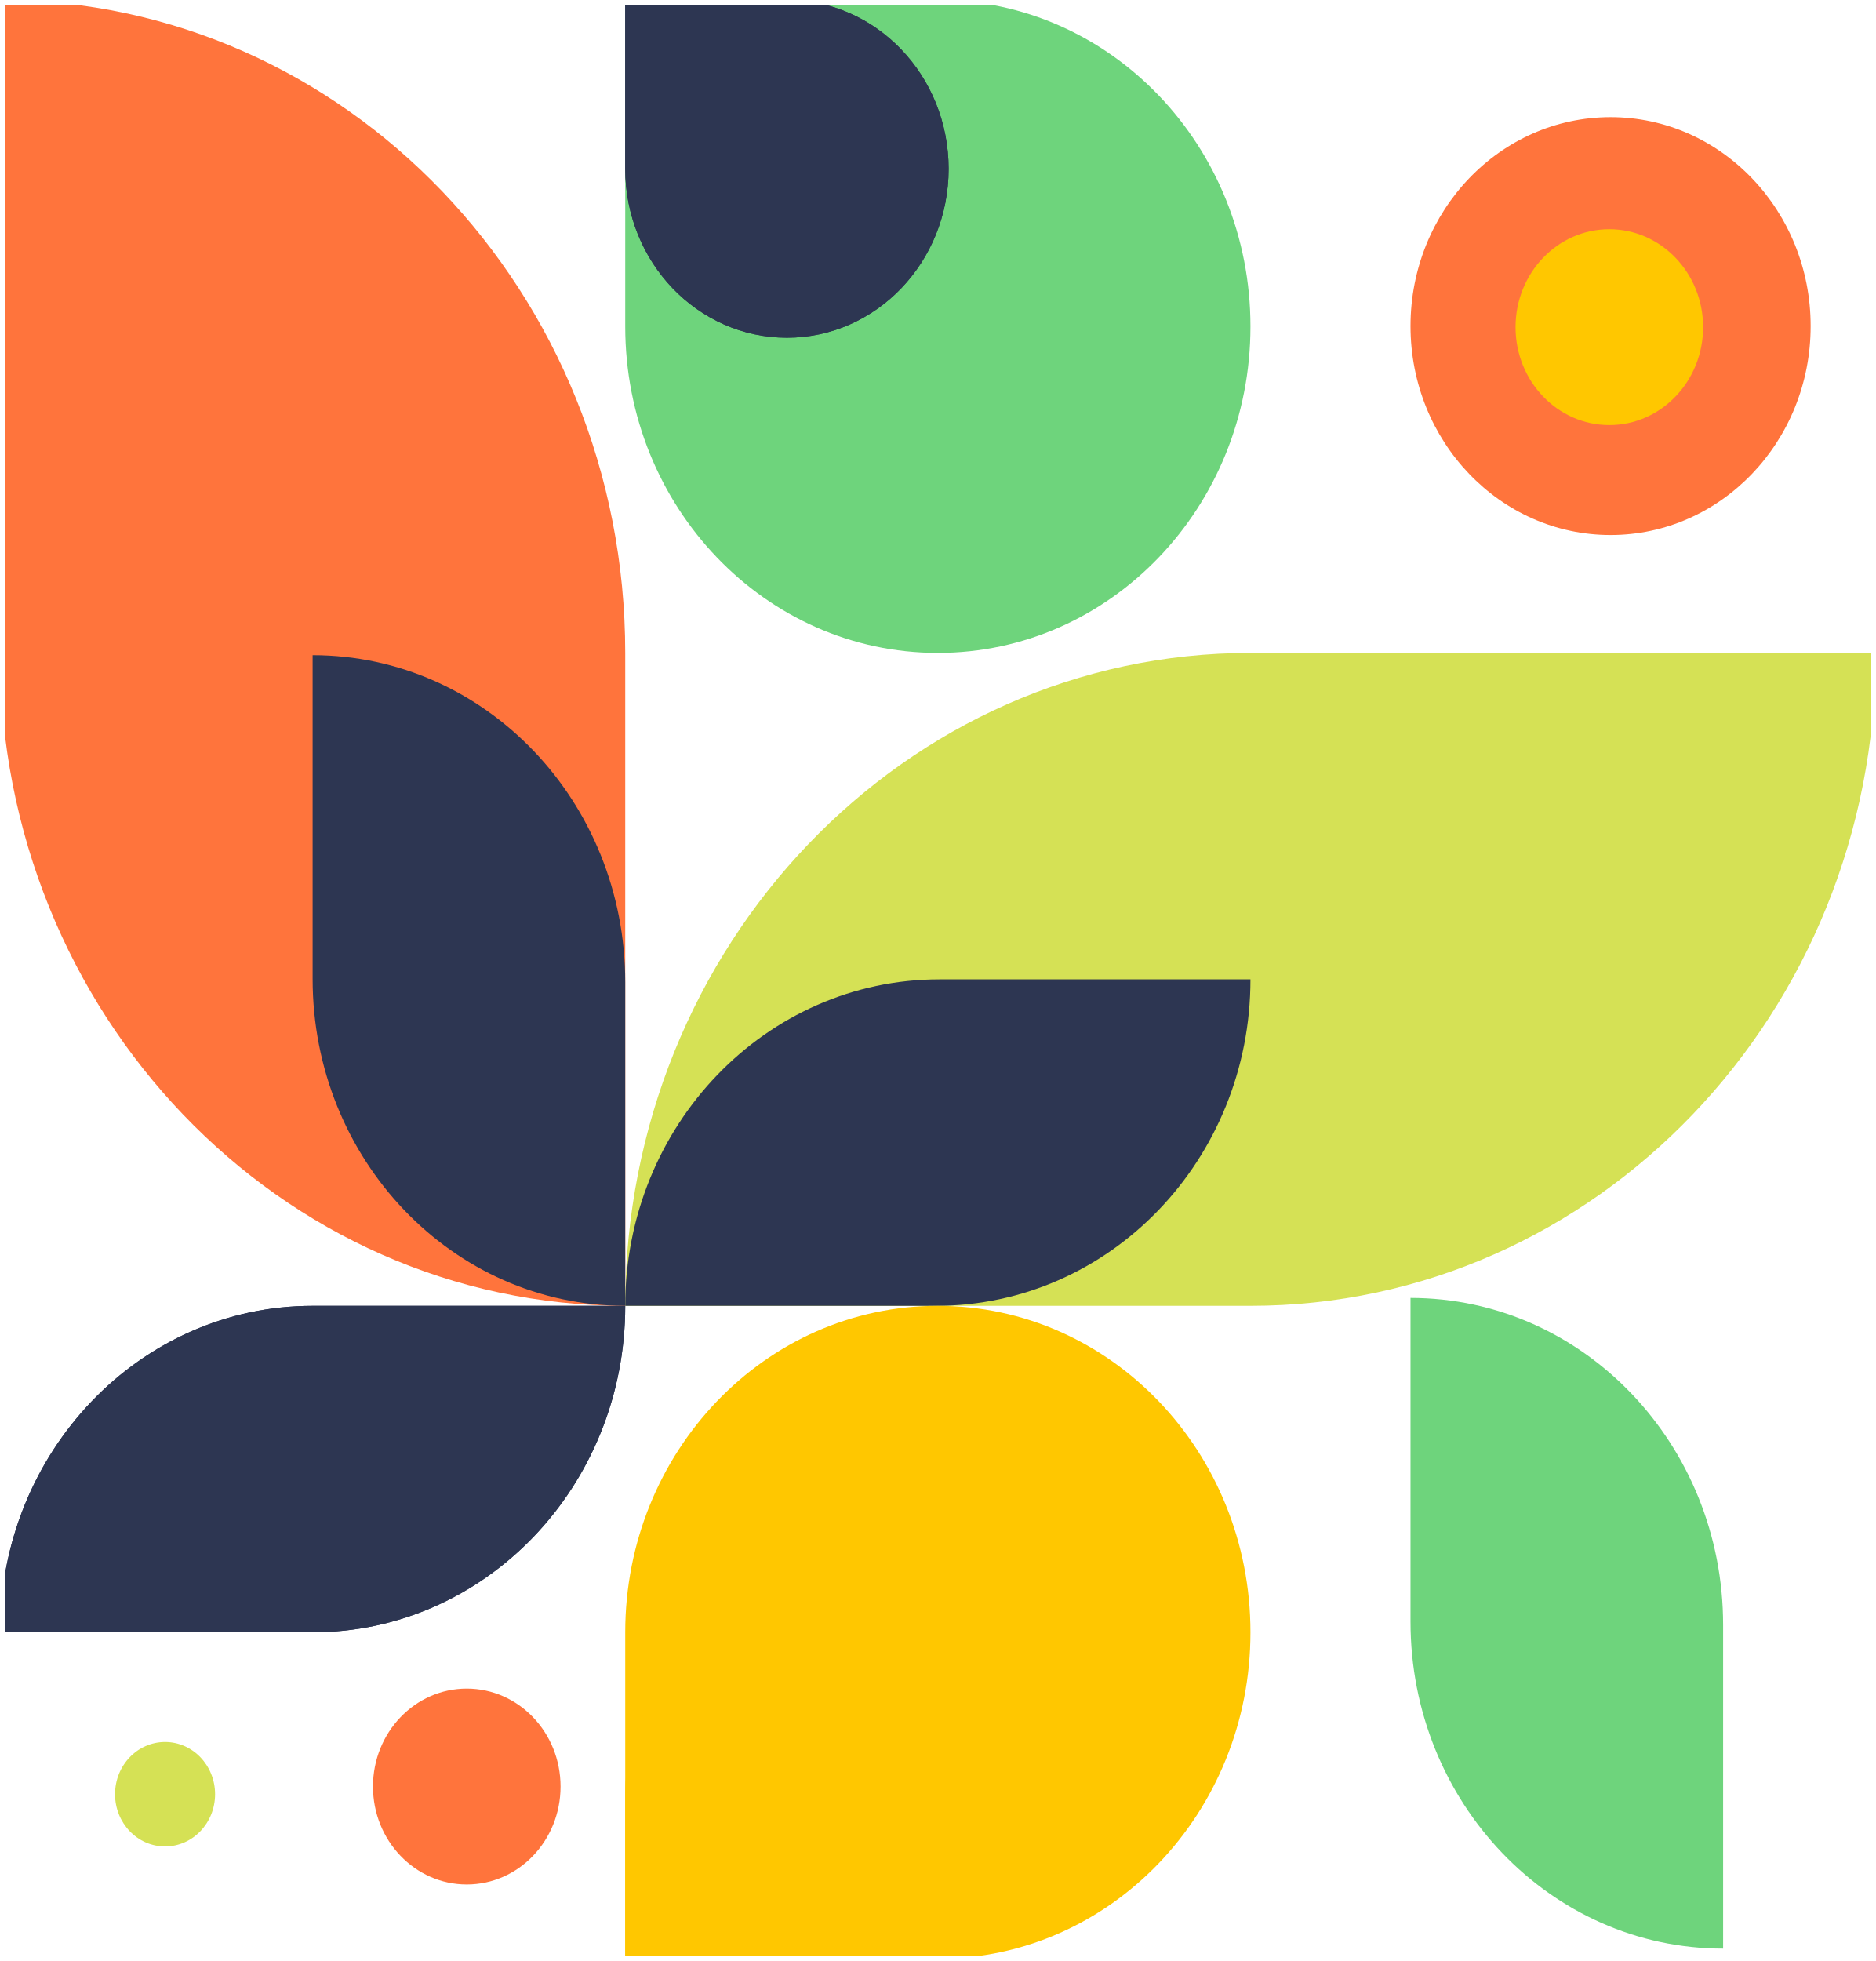
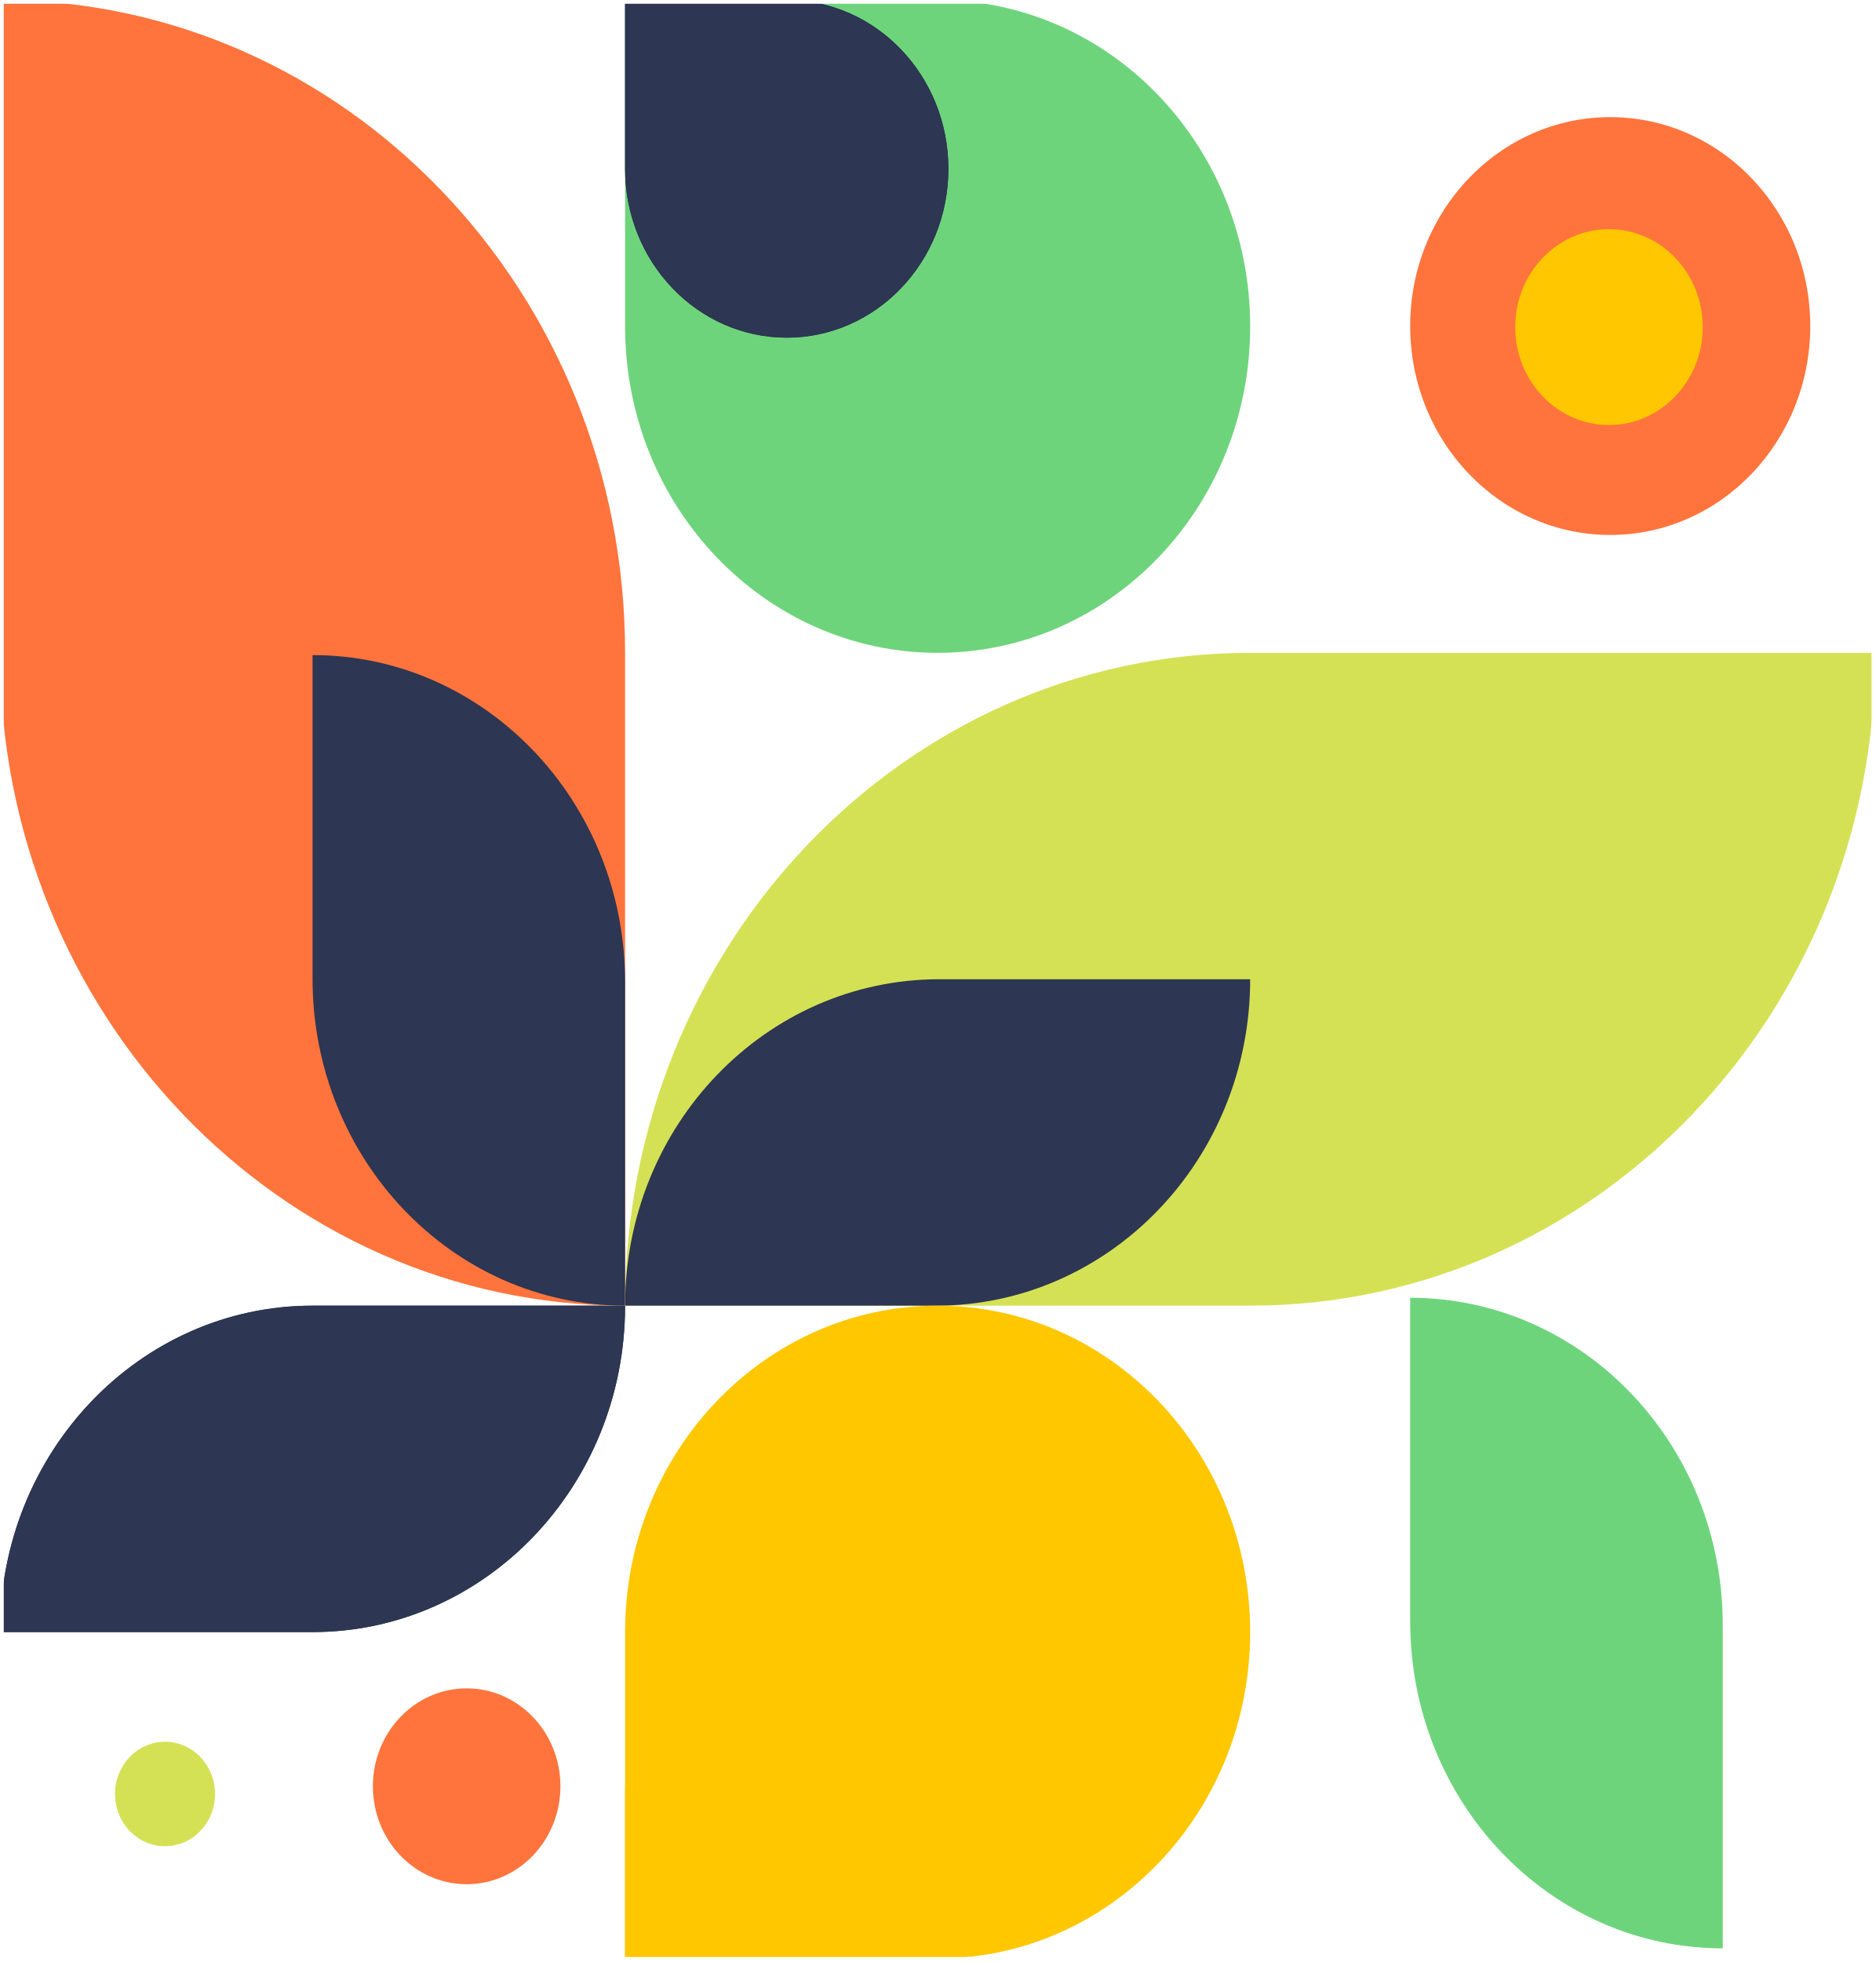
- <svg xmlns="http://www.w3.org/2000/svg" width="375" height="392" viewBox="0 0 375 392" fill="none">
-   <path d="M0 0H375V392H0V0Z" fill="white" />
-   <path d="M0 326.292H62.5C97.017 326.292 125 297.074 125 261.033H62.5C27.983 261.033 0 290.251 0 326.292Z" fill="#2D3652" />
-   <path d="M0 326.292H62.5C97.017 326.292 125 297.074 125 261.033H62.5C27.983 261.033 0 290.251 0 326.292Z" fill="#2D3652" />
-   <path d="M0 0V130.517C0 202.598 55.965 261.033 125 261.033V130.517C125 58.435 69.035 0 0 0Z" fill="#FF743C" />
-   <path d="M62.5 130.967V195.671C62.5 231.769 90.483 261.033 125 261.033V196.329C125 160.229 97.017 130.967 62.5 130.967Z" fill="#2D3652" />
-   <path d="M282 259.454V324.158C282 360.256 309.983 389.52 344.5 389.52V324.816C344.5 288.716 316.518 259.454 282 259.454Z" fill="#6ED47C" />
-   <path d="M375 130.517H250C180.965 130.517 125 188.952 125 261.033H250C319.035 261.033 375 202.598 375 130.517Z" fill="#D5E155" />
-   <path d="M250 195.775H187.816C153.124 195.775 125 224.992 125 261.033H187.184C221.877 261.033 250 231.816 250 195.775Z" fill="#2D3652" />
-   <path d="M74.569 357.121C74.569 346.309 82.964 337.543 93.319 337.543C103.674 337.543 112.069 346.309 112.069 357.121C112.069 367.933 103.674 376.698 93.319 376.698C82.964 376.698 74.569 367.933 74.569 357.121Z" fill="#FF743C" />
-   <path d="M23 358.66C23 352.893 27.477 348.218 33 348.218C38.523 348.218 43 352.893 43 358.66C43 364.426 38.523 369.101 33 369.101C27.477 369.101 23 364.426 23 358.66Z" fill="#D5E155" />
-   <path d="M282 65.183C282 42.118 299.909 23.418 322 23.418C344.091 23.418 362 42.118 362 65.183C362 88.249 344.091 106.949 322 106.949C299.909 106.949 282 88.249 282 65.183Z" fill="#FF743C" />
-   <path d="M303 65.396C303 54.584 311.395 45.818 321.75 45.818C332.105 45.818 340.5 54.584 340.5 65.396C340.5 76.208 332.105 84.973 321.75 84.973C311.395 84.973 303 76.208 303 65.396Z" fill="#FFC700" />
-   <path d="M125 326.292C125 290.251 152.983 261.033 187.5 261.033C222.018 261.033 250 290.251 250 326.292C250 362.332 222.018 391.55 187.5 391.55H125V326.292Z" fill="#FFC700" />
-   <path d="M125 358.245C125 339.604 139.474 324.491 157.328 324.491C175.182 324.491 189.655 339.604 189.655 358.245C189.655 376.888 175.182 392 157.328 392H125V358.245Z" fill="#FFC700" />
-   <path d="M125 65.258C125 101.299 152.983 130.517 187.5 130.517C222.018 130.517 250 101.299 250 65.258C250 29.218 222.018 0 187.5 0H125V65.258Z" fill="#6ED47C" />
-   <path d="M125 33.755C125 52.396 139.474 67.509 157.328 67.509C175.182 67.509 189.655 52.396 189.655 33.755C189.655 15.112 175.182 0 157.328 0H125V33.755Z" fill="#2D3652" />
-   <path d="M125 33.755C125 52.396 139.474 67.509 157.328 67.509C175.182 67.509 189.655 52.396 189.655 33.755C189.655 15.112 175.182 0 157.328 0H125V33.755Z" fill="#2D3652" />
-   <path d="M0 0V-1H-1V0H0ZM375 0H376V-1H375V0ZM375 392V393H376V392H375ZM0 392H-1V393H0V392ZM0 1H375V-1H0V1ZM374 0V392H376V0H374ZM375 391H0V393H375V391ZM1 392V0H-1V392H1Z" fill="white" />
+ <svg xmlns="http://www.w3.org/2000/svg" width="500" height="523" viewBox="0 0 500 523" fill="none">
+   <path d="M0 0H500V522.667H0V0Z" fill="white" />
+   <path d="M0 435.055H83.333C129.357 435.055 166.667 396.099 166.667 348.044H83.333C37.31 348.044 0 387.001 0 435.055Z" fill="#2D3652" />
+   <path d="M0 435.055H83.333C129.357 435.055 166.667 396.099 166.667 348.044H83.333C37.31 348.044 0 387.001 0 435.055Z" fill="#2D3652" />
+   <path d="M0 0V174.022C0 270.131 74.62 348.044 166.667 348.044V174.022C166.667 77.913 92.047 0 0 0Z" fill="#FF743C" />
+   <path d="M83.333 174.622V260.895C83.333 309.026 120.643 348.044 166.667 348.044V261.772C166.667 213.639 129.357 174.622 83.333 174.622Z" fill="#2D3652" />
+   <path d="M376 345.938V432.211C376 480.342 413.31 519.36 459.333 519.36V433.088C459.333 384.955 422.023 345.938 376 345.938Z" fill="#6ED47C" />
+   <path d="M500 174.022H333.333C241.287 174.022 166.667 251.935 166.667 348.044H333.333C425.38 348.044 500 270.131 500 174.022Z" fill="#D5E155" />
+   <path d="M333.333 261.033H250.421C204.165 261.033 166.667 299.99 166.667 348.044H249.579C295.836 348.044 333.333 309.088 333.333 261.033Z" fill="#2D3652" />
+   <path d="M99.425 476.161C99.425 461.745 110.619 450.057 124.425 450.057C138.232 450.057 149.425 461.745 149.425 476.161C149.425 490.577 138.232 502.264 124.425 502.264C110.619 502.264 99.425 490.577 99.425 476.161Z" fill="#FF743C" />
+   <path d="M30.667 478.213C30.667 470.524 36.636 464.291 44 464.291C51.364 464.291 57.333 470.524 57.333 478.213C57.333 485.901 51.364 492.134 44 492.134C36.636 492.134 30.667 485.901 30.667 478.213Z" fill="#D5E155" />
+   <path d="M376 86.911C376 56.157 399.879 31.224 429.333 31.224C458.788 31.224 482.667 56.157 482.667 86.911C482.667 117.665 458.788 142.598 429.333 142.598C399.879 142.598 376 117.665 376 86.911Z" fill="#FF743C" />
+   <path d="M404 87.194C404 72.778 415.193 61.091 429 61.091C442.807 61.091 454 72.778 454 87.194C454 101.61 442.807 113.298 429 113.298C415.193 113.298 404 101.61 404 87.194Z" fill="#FFC700" />
+   <path d="M166.667 435.055C166.667 387.001 203.977 348.044 250 348.044C296.023 348.044 333.333 387.001 333.333 435.055C333.333 483.11 296.023 522.067 250 522.067H166.667V435.055Z" fill="#FFC700" />
+   <path d="M166.667 477.66C166.667 452.805 185.965 432.655 209.771 432.655C233.576 432.655 252.874 452.805 252.874 477.66C252.874 502.517 233.576 522.667 209.771 522.667H166.667V477.66Z" fill="#FFC700" />
+   <path d="M166.667 87.011C166.667 135.066 203.977 174.022 250 174.022C296.023 174.022 333.333 135.066 333.333 87.011C333.333 38.957 296.023 0 250 0H166.667V87.011Z" fill="#6ED47C" />
+   <path d="M166.667 45.007C166.667 69.862 185.965 90.011 209.771 90.011C233.576 90.011 252.874 69.862 252.874 45.007C252.874 20.15 233.576 0 209.771 0H166.667V45.007Z" fill="#2D3652" />
+   <path d="M166.667 45.007C166.667 69.862 185.965 90.011 209.771 90.011C233.576 90.011 252.874 69.862 252.874 45.007C252.874 20.15 233.576 0 209.771 0H166.667V45.007Z" fill="#2D3652" />
+   <path d="M0 0V-1H-1V0H0ZM500 0H501V-1H500V0ZM500 522.667V523.667H501V522.667H500ZM0 522.667H-1V523.667H0V522.667ZM0 1H500V-1H0V1ZM499 0V522.667H501V0H499ZM500 521.667H0V523.667H500V521.667ZM1 522.667V0H-1V522.667H1Z" fill="white" />
</svg>
